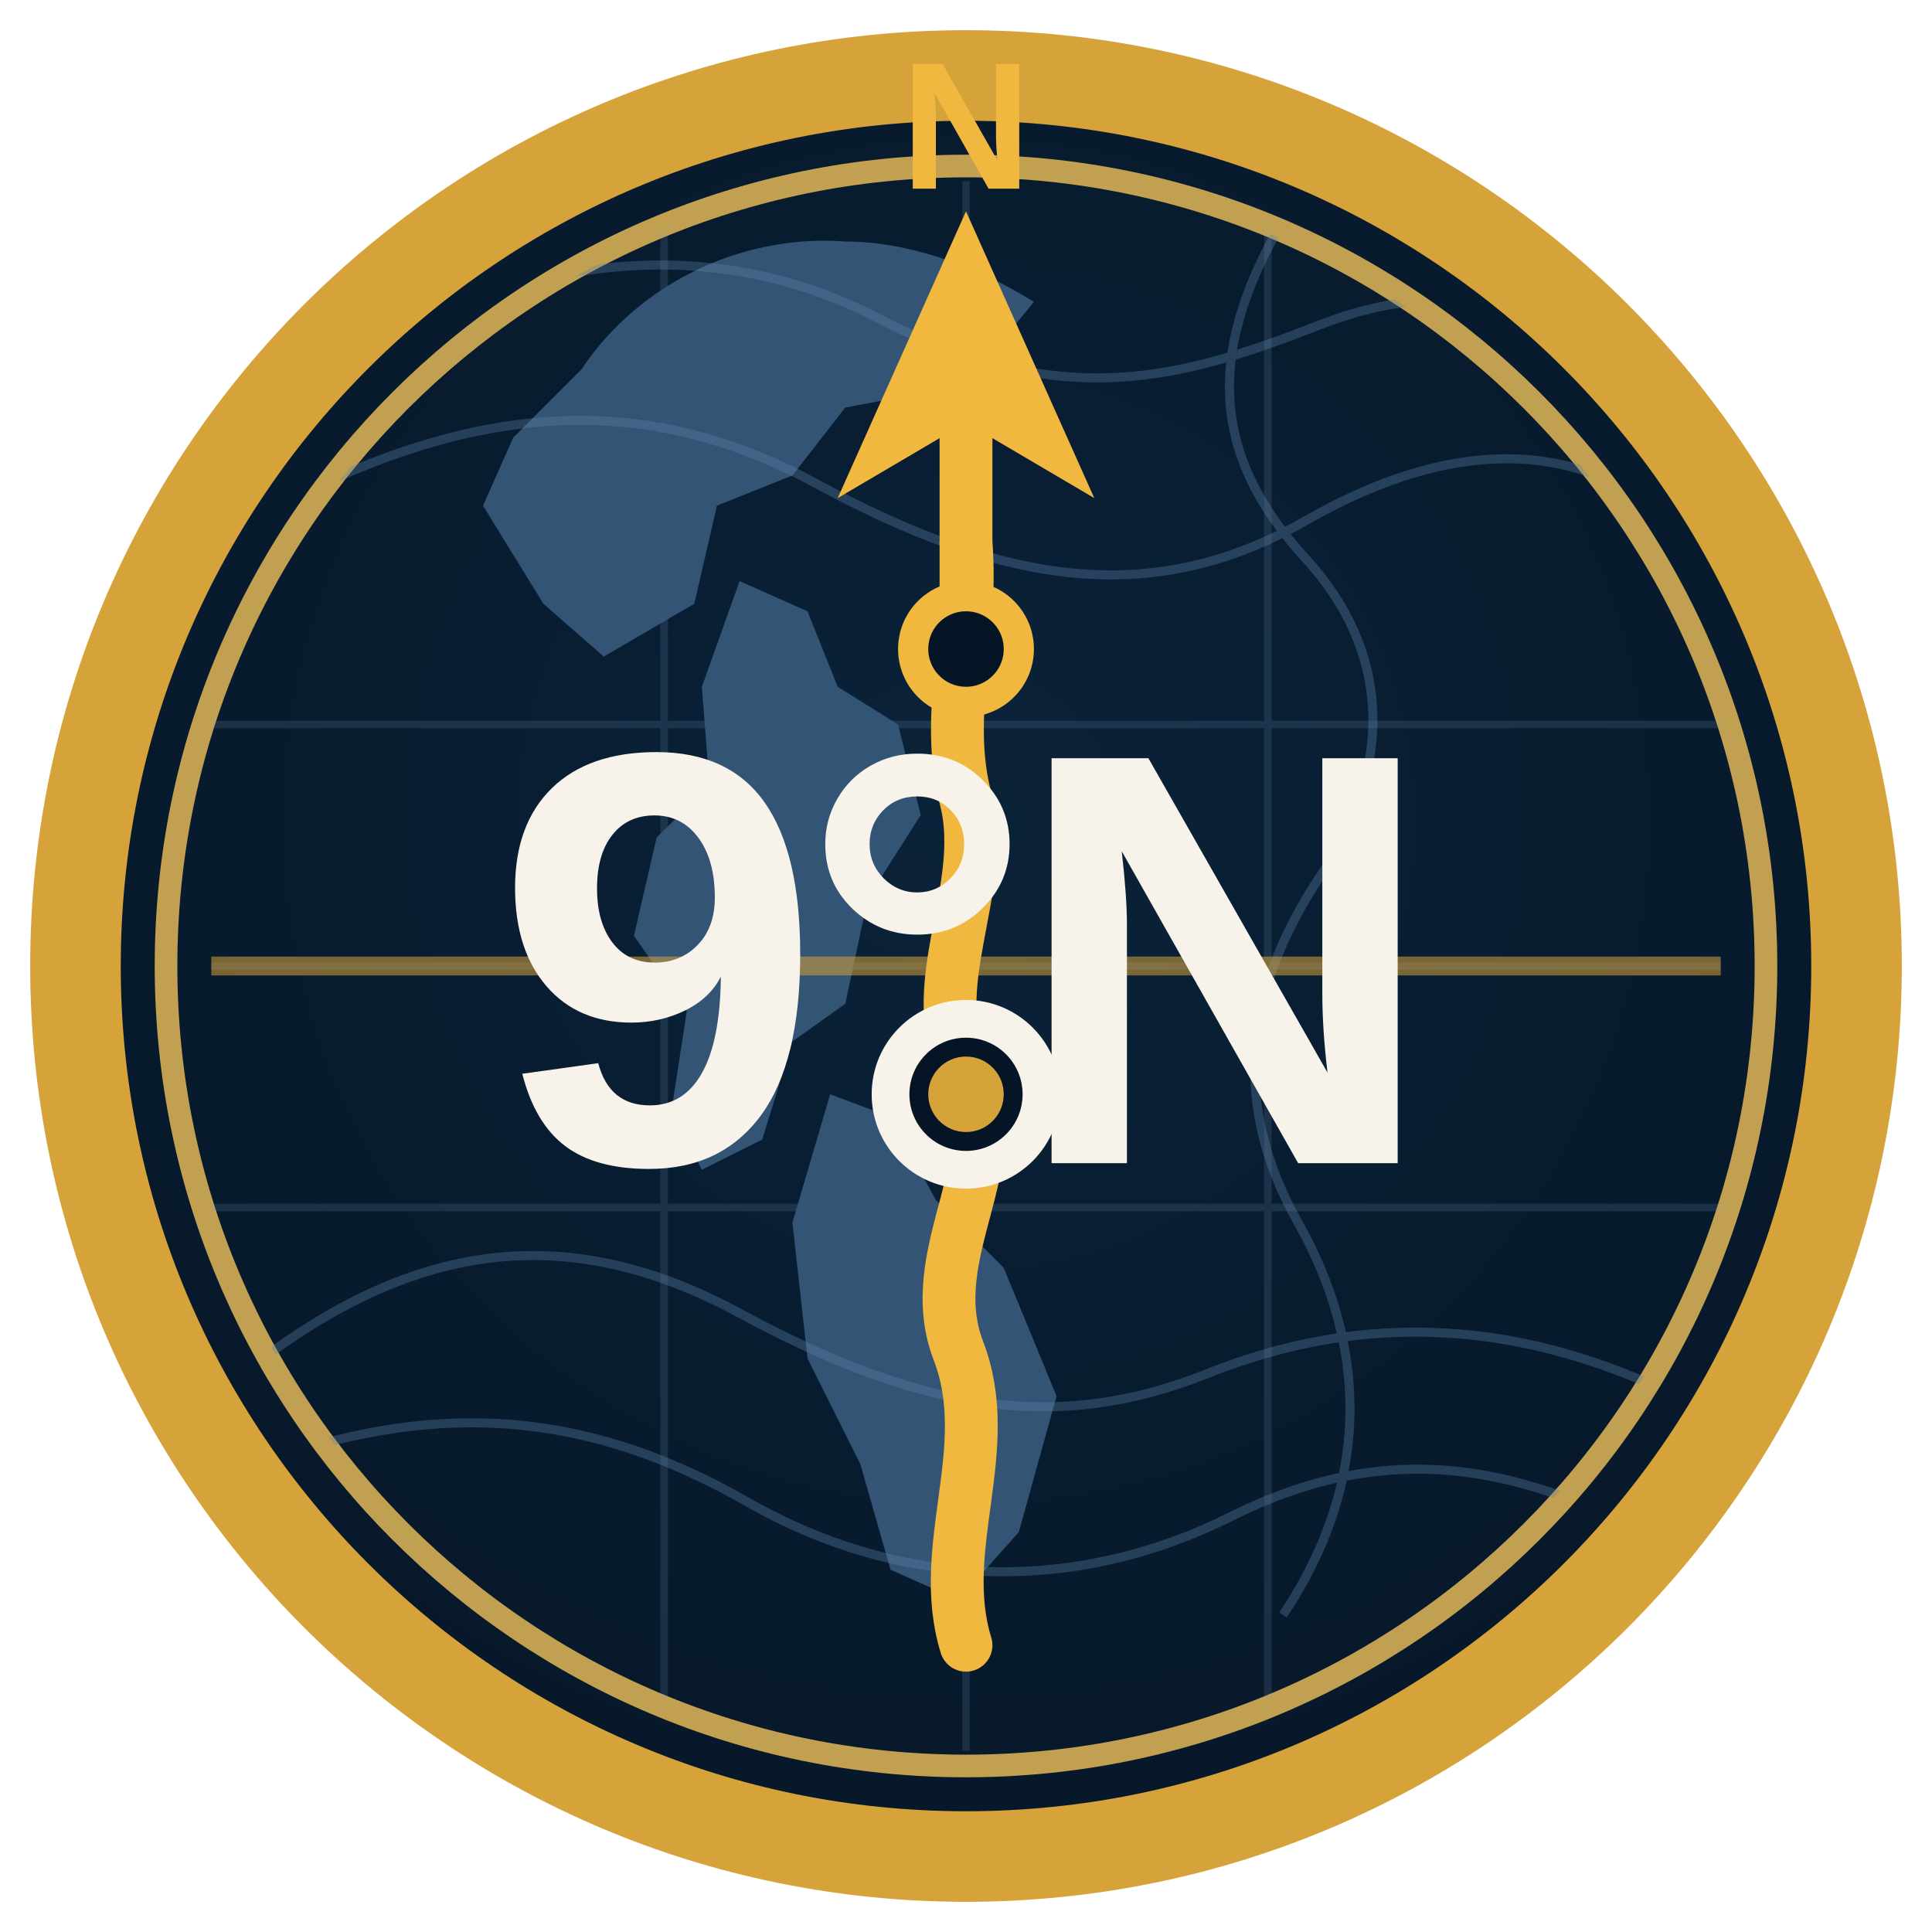
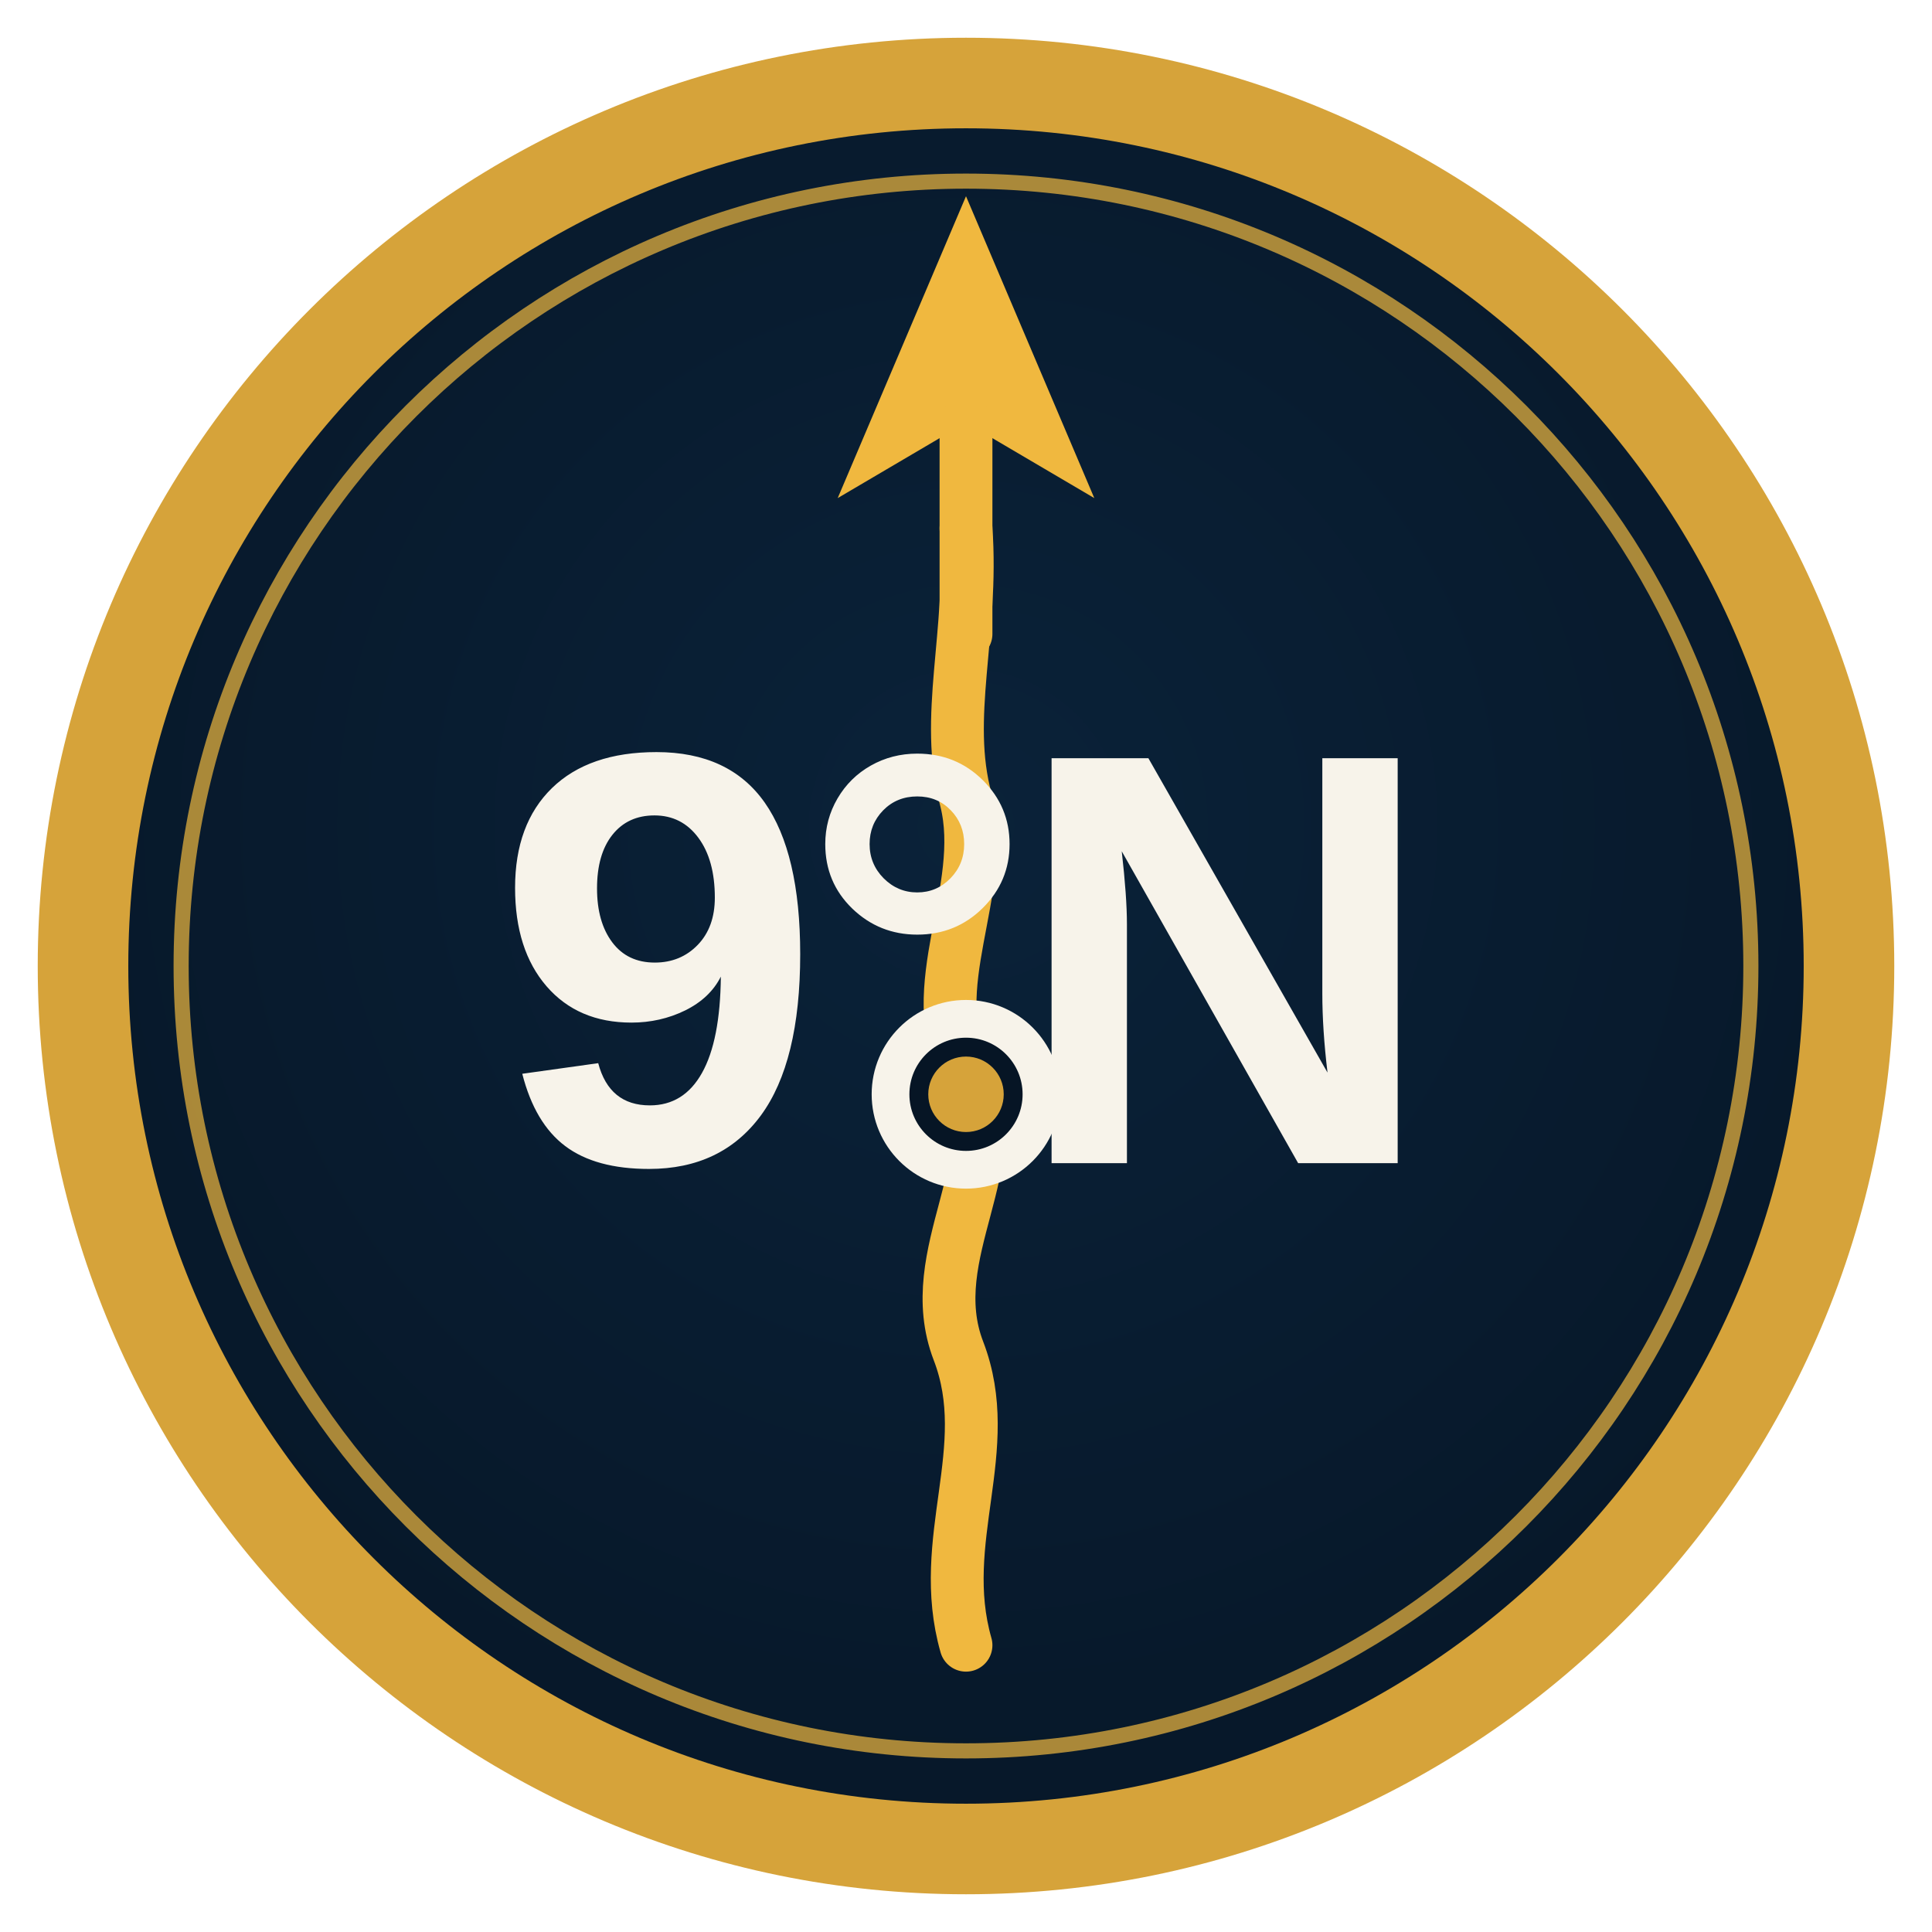
- <svg xmlns="http://www.w3.org/2000/svg" viewBox="0 0 256 256" width="256" height="256" role="img" aria-labelledby="title desc">
+ <svg xmlns="http://www.w3.org/2000/svg" viewBox="0 0 256 256">
  <defs>
    <radialGradient id="bg" cx="50%" cy="42%" r="72%">
      <stop offset="0%" stop-color="#0A2239" />
      <stop offset="100%" stop-color="#061525" />
    </radialGradient>
-     <clipPath id="innerClip">
-       <circle cx="128" cy="128" r="105" />
-     </clipPath>
  </defs>
-   <circle cx="128" cy="128" r="118" fill="url(#bg)" stroke="#D6A33A" stroke-width="12" />
-   <circle cx="128" cy="128" r="106" fill="none" stroke="#F0C25A" stroke-width="3" opacity="0.8" />
-   <g clip-path="url(#innerClip)" opacity="0.16" stroke="#7FA3C9" stroke-width="1">
-     <path d="M28 96H228" />
-     <path d="M28 128H228" />
-     <path d="M28 160H228" />
-     <path d="M88 24V232" />
-     <path d="M128 24V232" />
-     <path d="M168 24V232" />
-   </g>
-   <g clip-path="url(#innerClip)" fill="#365778" opacity="0.95">
-     <path d="       M77 49       C85 37 99 31 112 32       C120 32 129 35 137 40       L128 51       L112 54       L105 63       L95 67       L92 80       L80 87       L72 80       L64 67       L68 58       Z     " />
-     <path d="       M98 77       L107 81       L111 91       L119 96       L122 108       L115 119       L112 133       L105 138       L101 151       L93 155       L89 147       L91 134       L84 124       L87 111       L94 104       L93 91       Z     " />
-     <path d="       M110 145       L118 148       L124 159       L133 168       L140 185       L135 203       L127 212       L118 208       L114 194       L107 180       L105 162       Z     " />
-   </g>
-   <g clip-path="url(#innerClip)" fill="none" stroke="#5E85A8" stroke-width="1.2" opacity="0.35">
-     <path d="       M39 55       C60 35 91 29 116 42       C141 55 157 50 175 43       C193 36 211 40 223 56     " />
-     <path d="       M35 68       C61 54 84 51 108 64       C132 77 152 81 173 69       C194 57 212 58 226 73     " />
-     <path d="       M31 183       C53 165 74 161 98 174       C122 187 140 190 160 182       C180 174 202 174 226 187     " />
-     <path d="       M27 197       C56 184 78 187 99 199       C120 211 143 211 163 201       C183 191 201 193 223 206     " />
-     <path d="       M169 31       C159 49 162 62 173 74       C184 86 185 101 175 116       C165 131 163 146 172 162       C181 178 182 196 170 214     " />
-   </g>
-   <path d="M28 128H228" stroke="#D6A33A" stroke-width="2.5" opacity="0.55" />
-   <path d="       M128 218       C124 205 132 192 127 179       C122 166 134 154 128 142       C122 131 131 118 128 106       C125 95 129 84 128 72     " fill="none" stroke="#F0B83F" stroke-width="7" stroke-linecap="round" />
+   <circle cx="128" cy="128" r="117" fill="url(#bg)" stroke="#D6A33A" stroke-width="12" />
+   <circle cx="128" cy="128" r="104" fill="none" stroke="#F0B83F" stroke-width="2" opacity=".7" />
+   <path d="M128 218 C124 204 132 192 127 179 C122 166 134 154 128 142 C122 131 131 118 128 106 C125 95 129 84 128 70" fill="none" stroke="#F0B83F" stroke-width="7" stroke-linecap="round" />
  <circle cx="128" cy="145" r="10" fill="#061525" stroke="#F7F3EA" stroke-width="5" />
  <circle cx="128" cy="145" r="5" fill="#D6A33A" />
-   <path d="       M128 28       L111 66       L128 56       L145 66       Z     " fill="#F0B83F" />
+   <path d="M128 26 L111 66 L128 56 L145 66 Z" fill="#F0B83F" />
  <path d="M128 56V84" stroke="#F0B83F" stroke-width="7" stroke-linecap="round" />
-   <circle cx="128" cy="86" r="7" fill="#061525" stroke="#F0B83F" stroke-width="4" />
-   <text x="128" y="25" text-anchor="middle" font-family="Arial, Helvetica, sans-serif" font-size="24" font-weight="900" fill="#F0B83F">
-     N
-   </text>
-   <text x="128" y="132" text-anchor="middle" dominant-baseline="middle" font-family="Arial, Helvetica, sans-serif" font-size="78" font-weight="900" letter-spacing="-3" fill="#F7F3EA">
-     9°N
-   </text>
+   <text x="128" y="132" text-anchor="middle" dominant-baseline="middle" font-family="Arial,Helvetica,sans-serif" font-size="78" font-weight="900" letter-spacing="-3" fill="#F7F3EA">9°N</text>
</svg>
